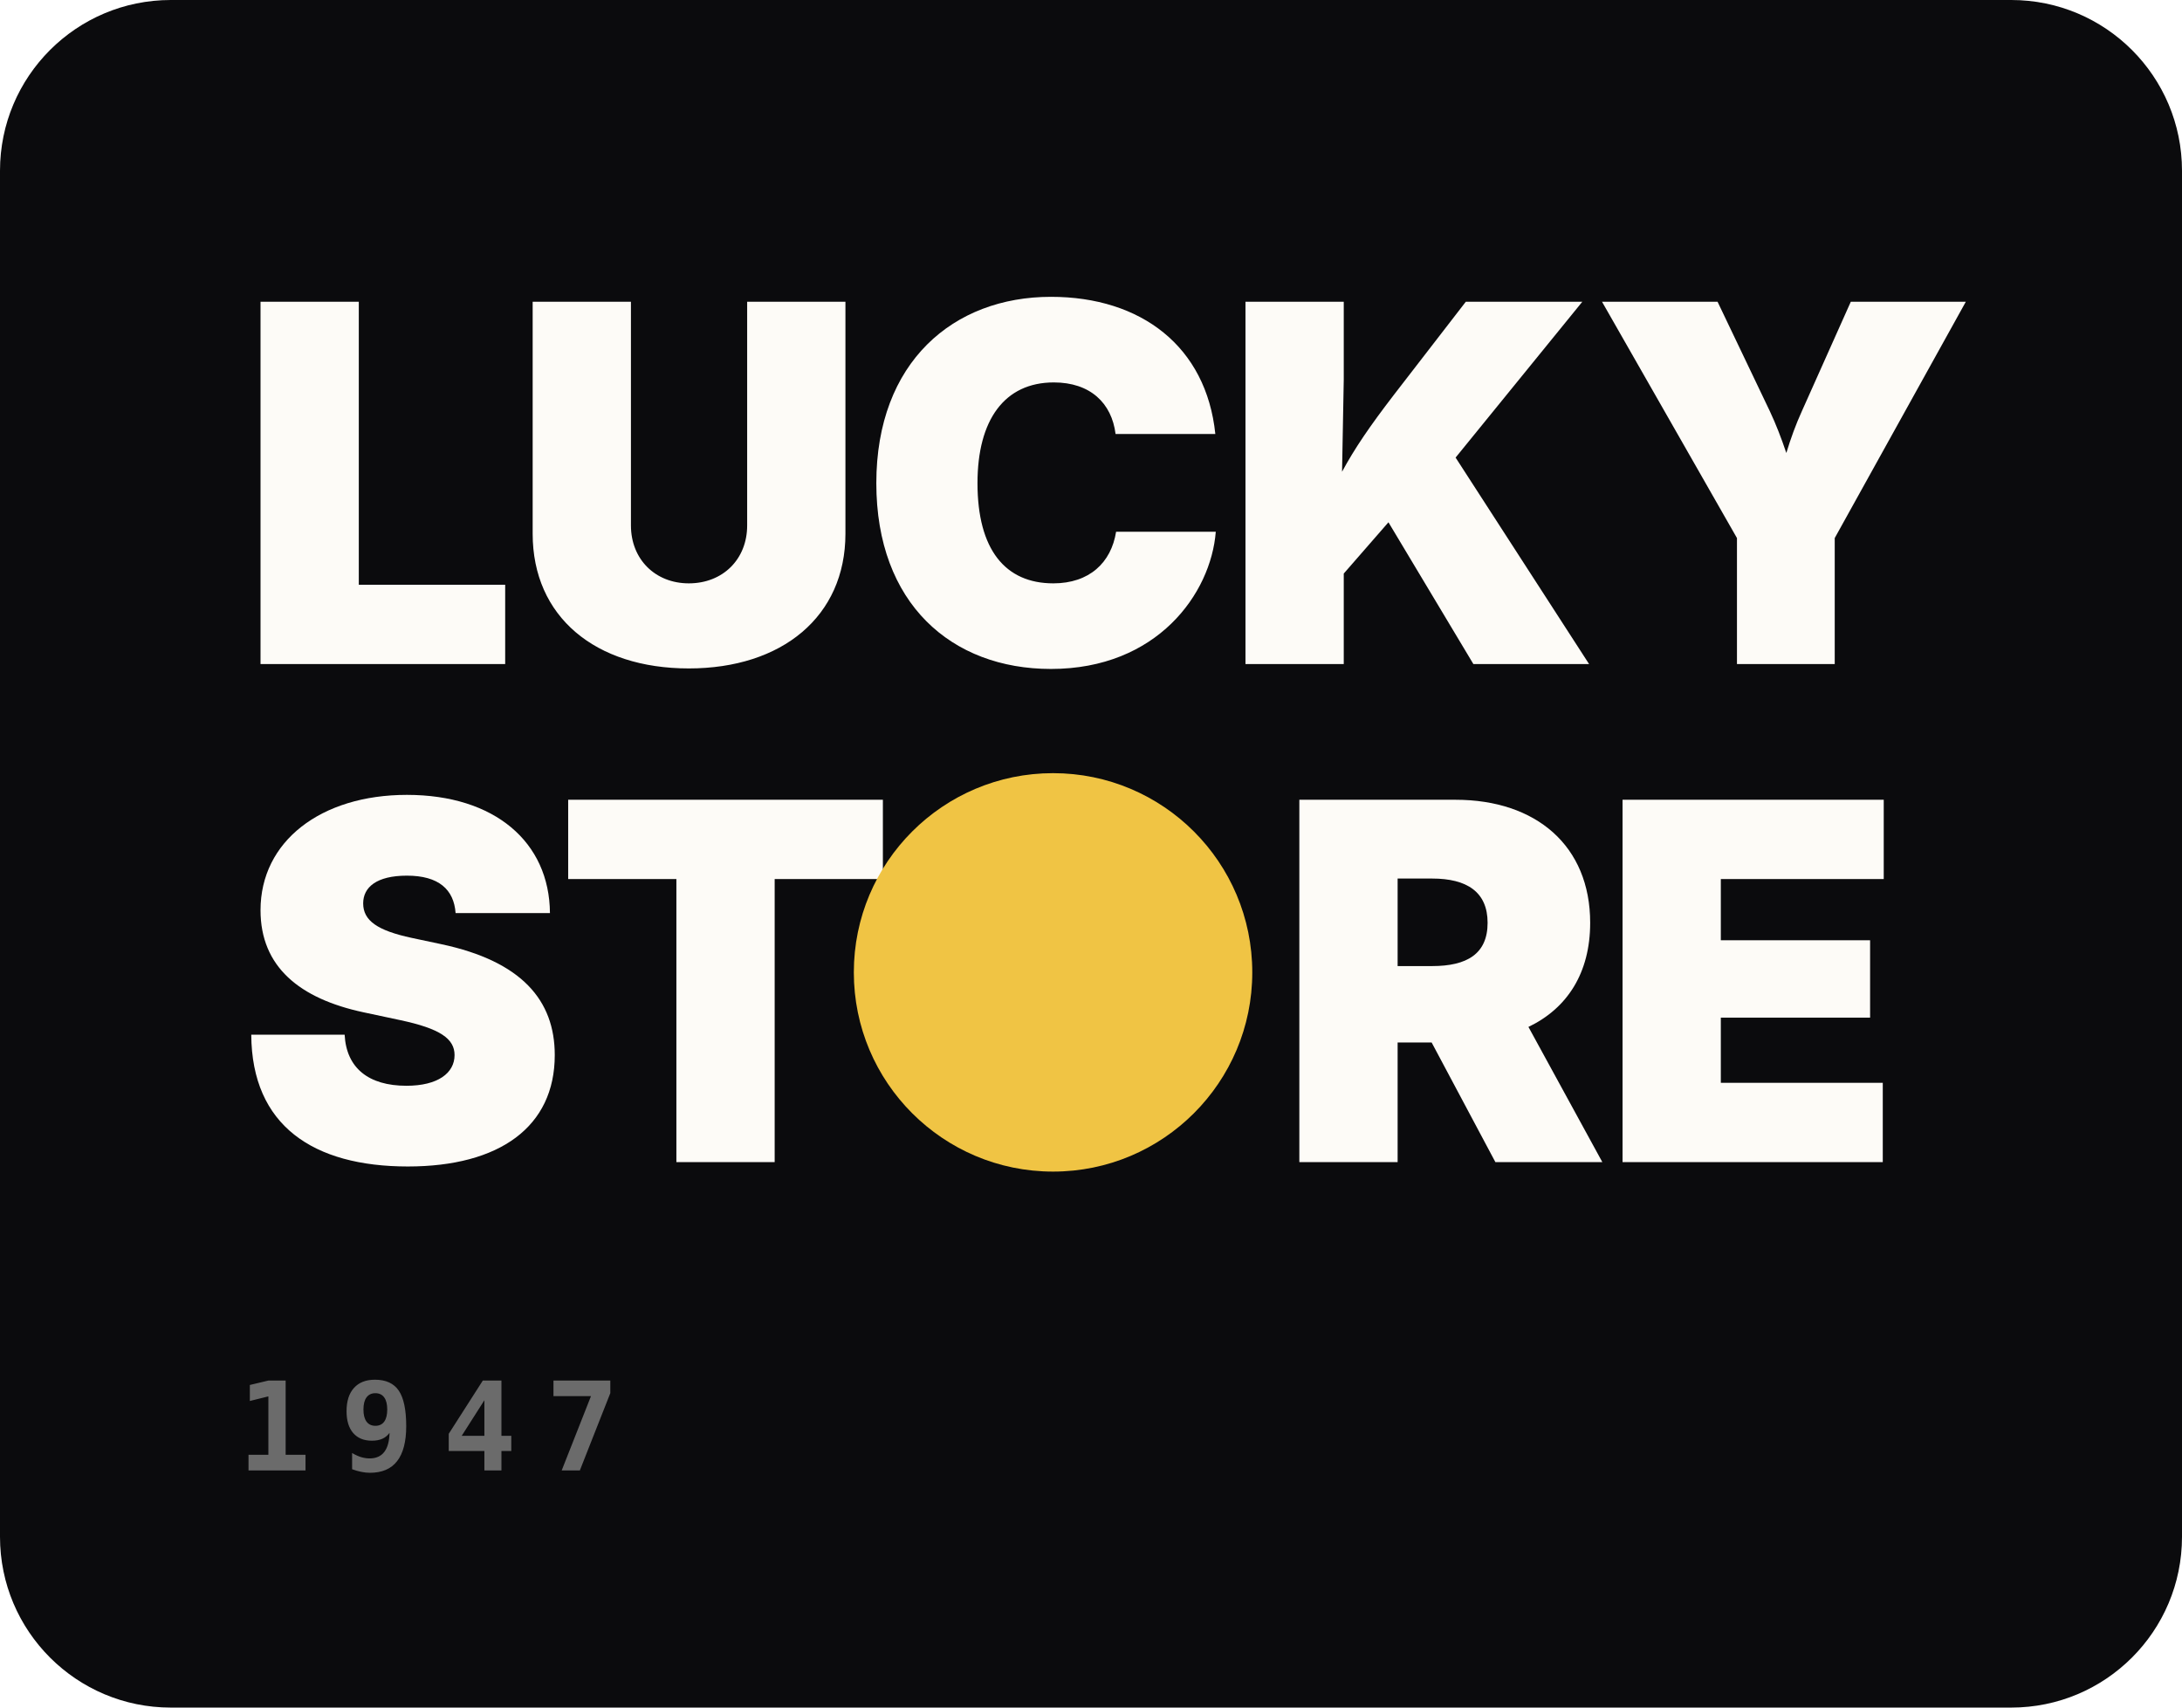
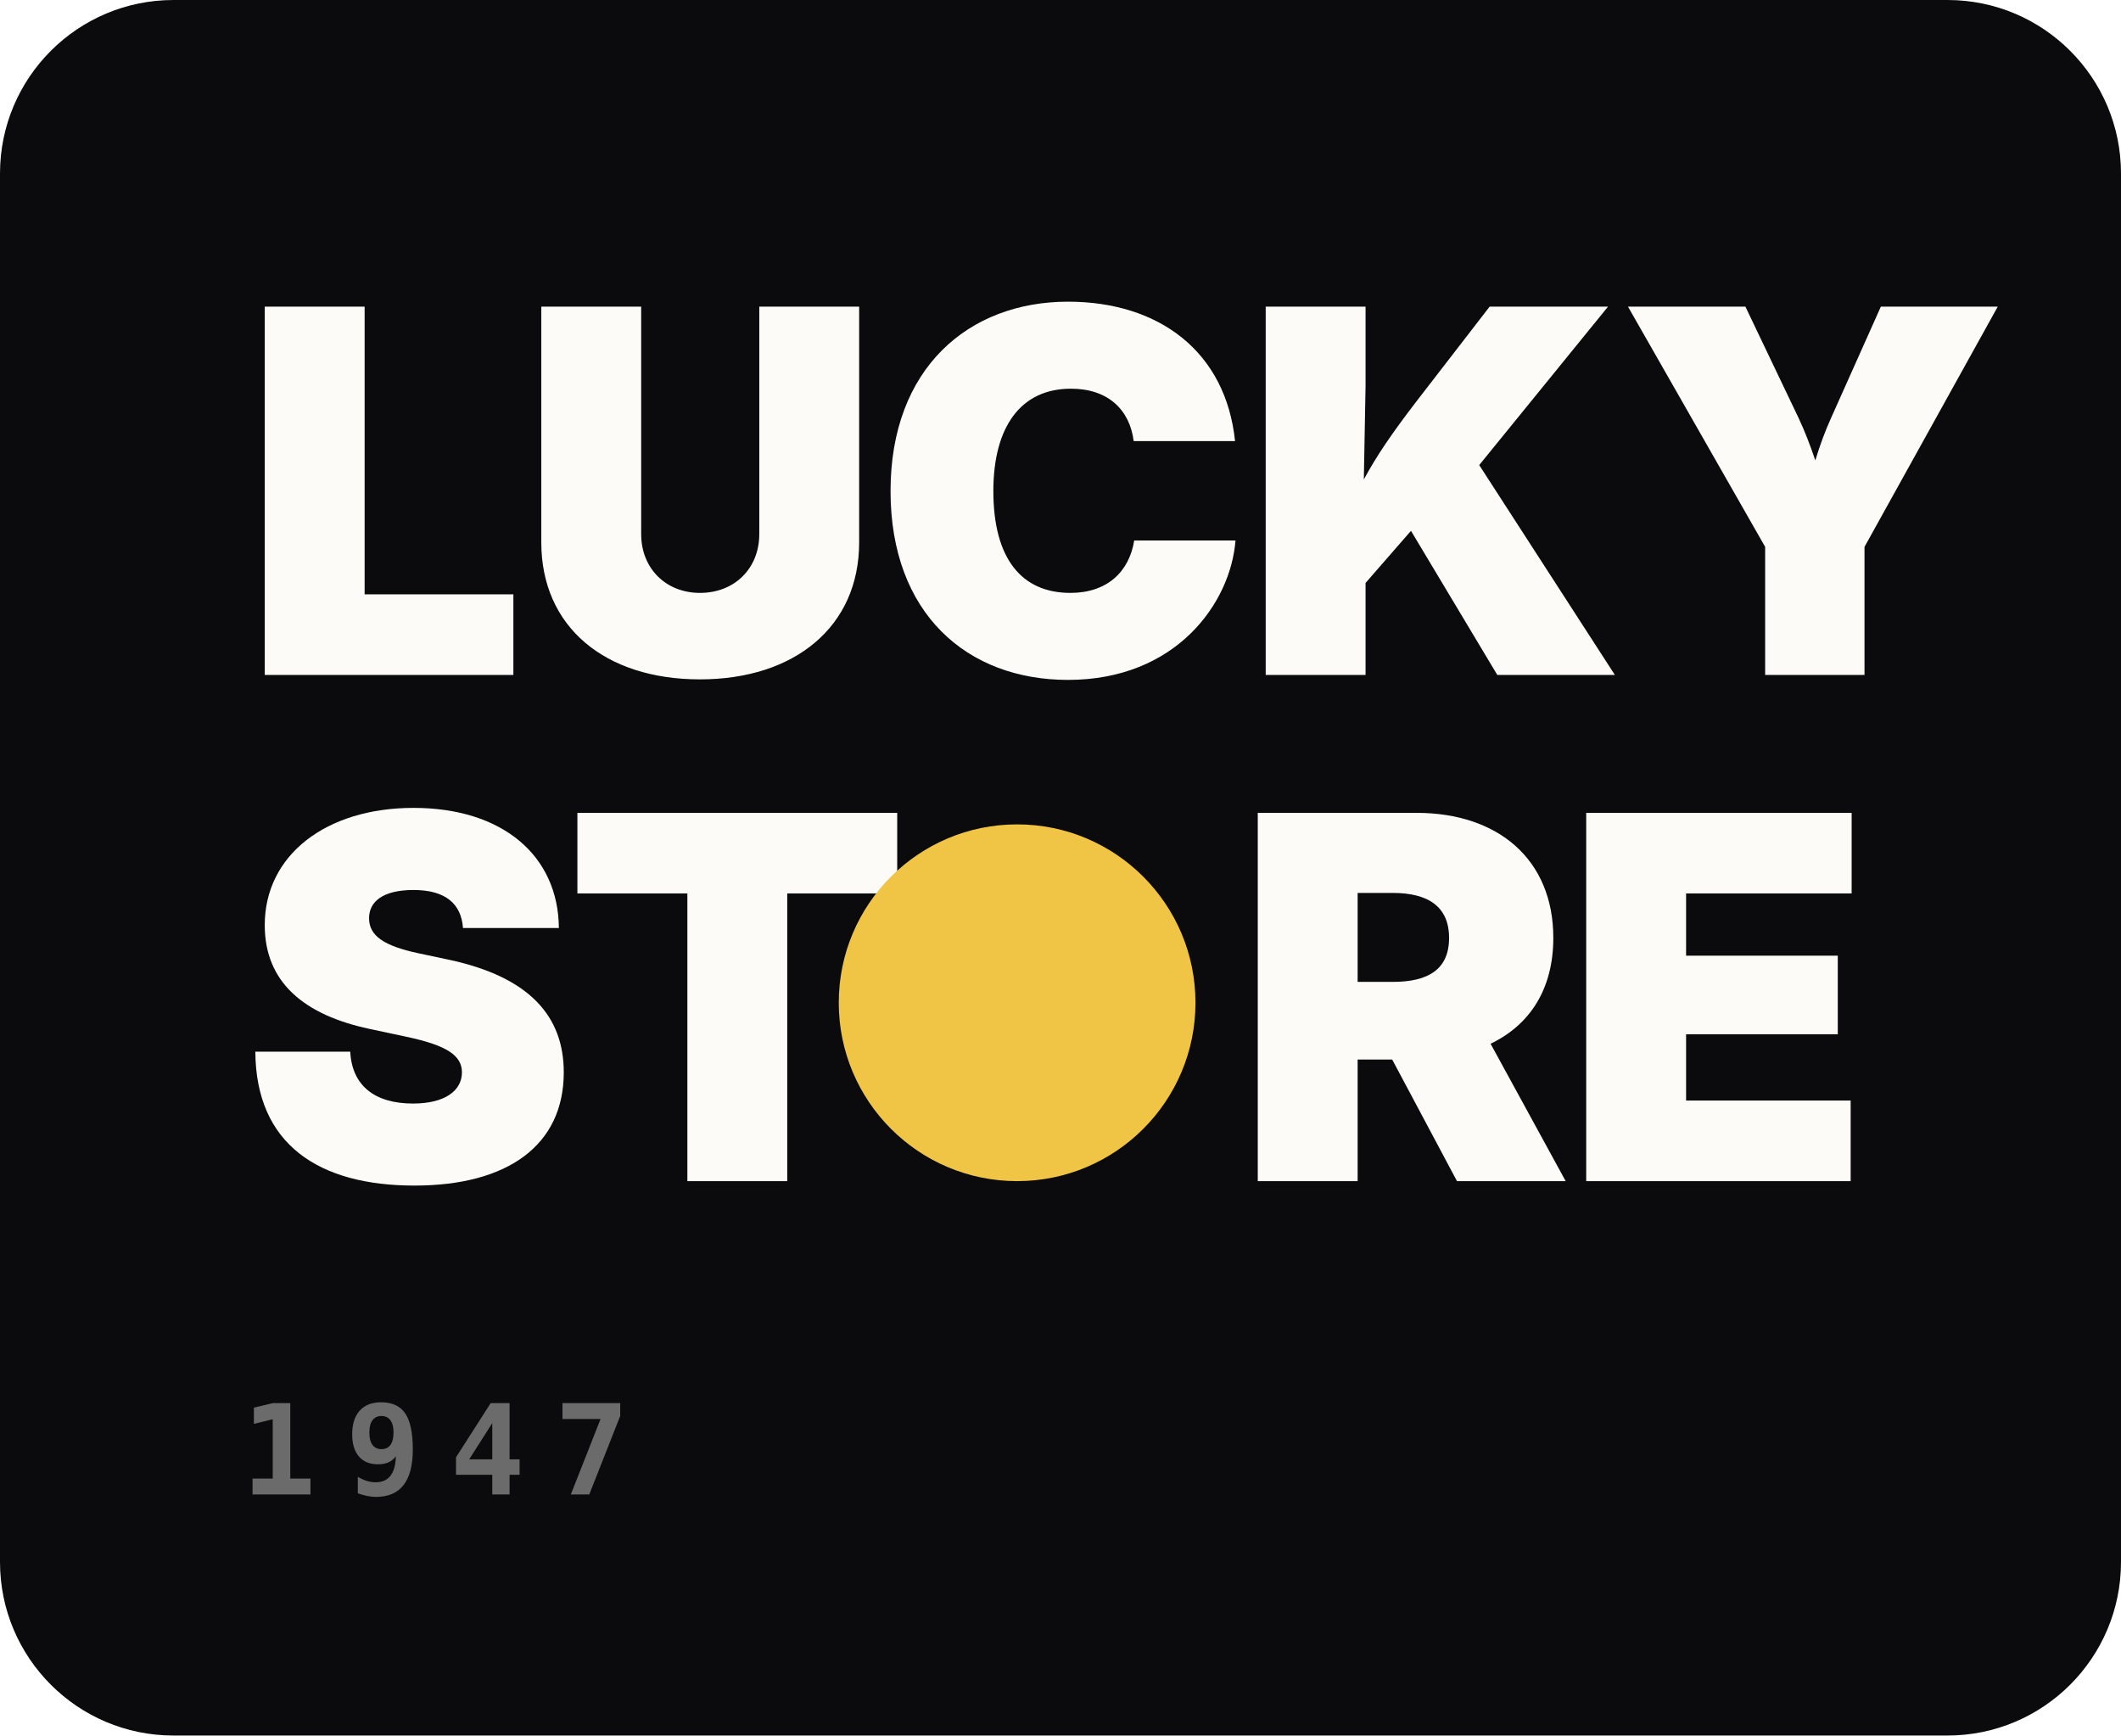
- <svg xmlns="http://www.w3.org/2000/svg" viewBox="0 0 460 360" width="460" height="360">
-   <rect width="460" height="360" rx="36" fill="#0B0B0D" id="bg" />
+ <svg xmlns="http://www.w3.org/2000/svg" viewBox="0 0 440 360" width="440" height="360">
+   <rect width="440" height="360" rx="36" fill="#0B0B0D" id="bg" />
  <g id="logo-dark-inverse">
    <text x="50" y="140" font-family="'Geist','Inter','Helvetica Neue',Arial,sans-serif" font-size="105" font-weight="900" fill="#FDFBF7" text-anchor="start" letter-spacing="-2" id="line-lucky">LUCKY</text>
    <text x="50" y="245" font-family="'Geist','Inter','Helvetica Neue',Arial,sans-serif" font-size="105" font-weight="900" fill="#FDFBF7" text-anchor="start" letter-spacing="-2" id="st-part">ST</text>
-     <circle cx="222" cy="205" r="42" fill="#f0c444" id="dot-o" />
-     <text x="269" y="245" font-family="'Geist','Inter','Helvetica Neue',Arial,sans-serif" font-size="105" font-weight="900" fill="#FDFBF7" text-anchor="start" letter-spacing="-2" id="re-part">RE</text>
+     <circle cx="211" cy="208" r="37" fill="#f0c444" id="dot-o" />
+     <text x="256" y="245" font-family="'Geist','Inter','Helvetica Neue',Arial,sans-serif" font-size="105" font-weight="900" fill="#FDFBF7" text-anchor="start" letter-spacing="-2" id="re-part">RE</text>
    <text x="50" y="310" font-family="'Geist Mono','JetBrains Mono','SF Mono',monospace" font-size="26" font-weight="600" fill="#6B6B6B" text-anchor="start" letter-spacing="6" id="year">1947</text>
  </g>
</svg>
